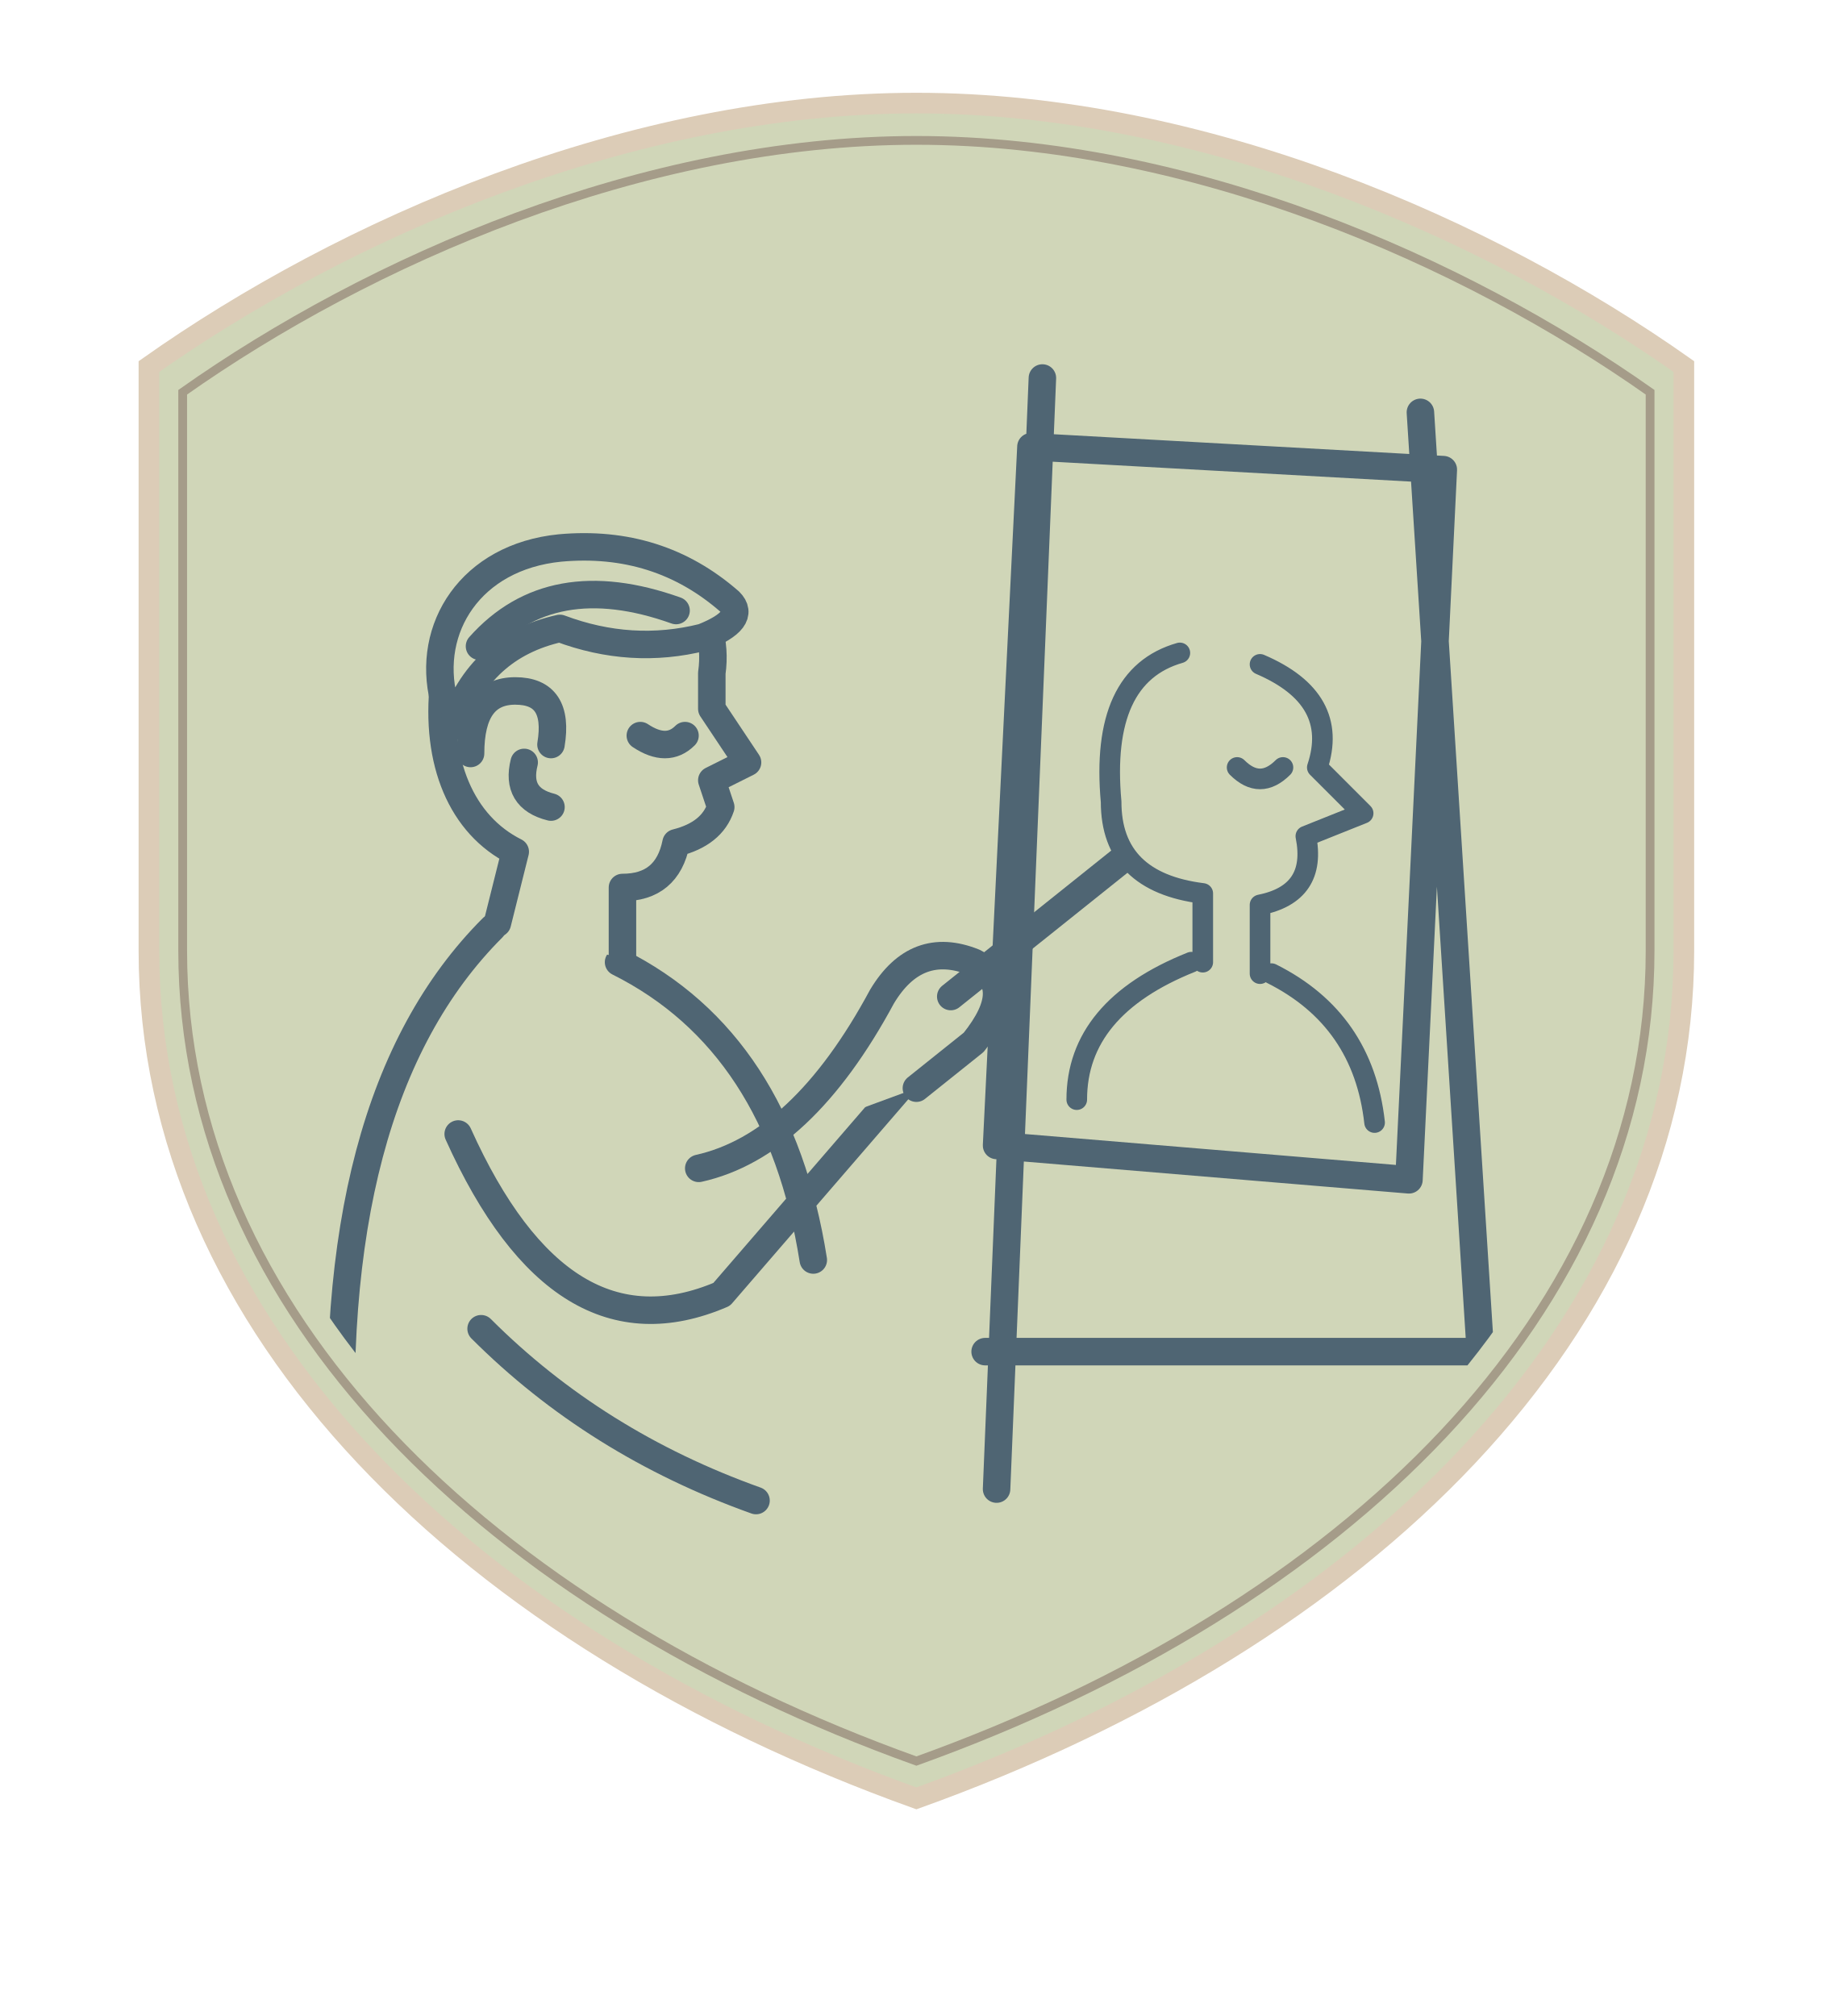
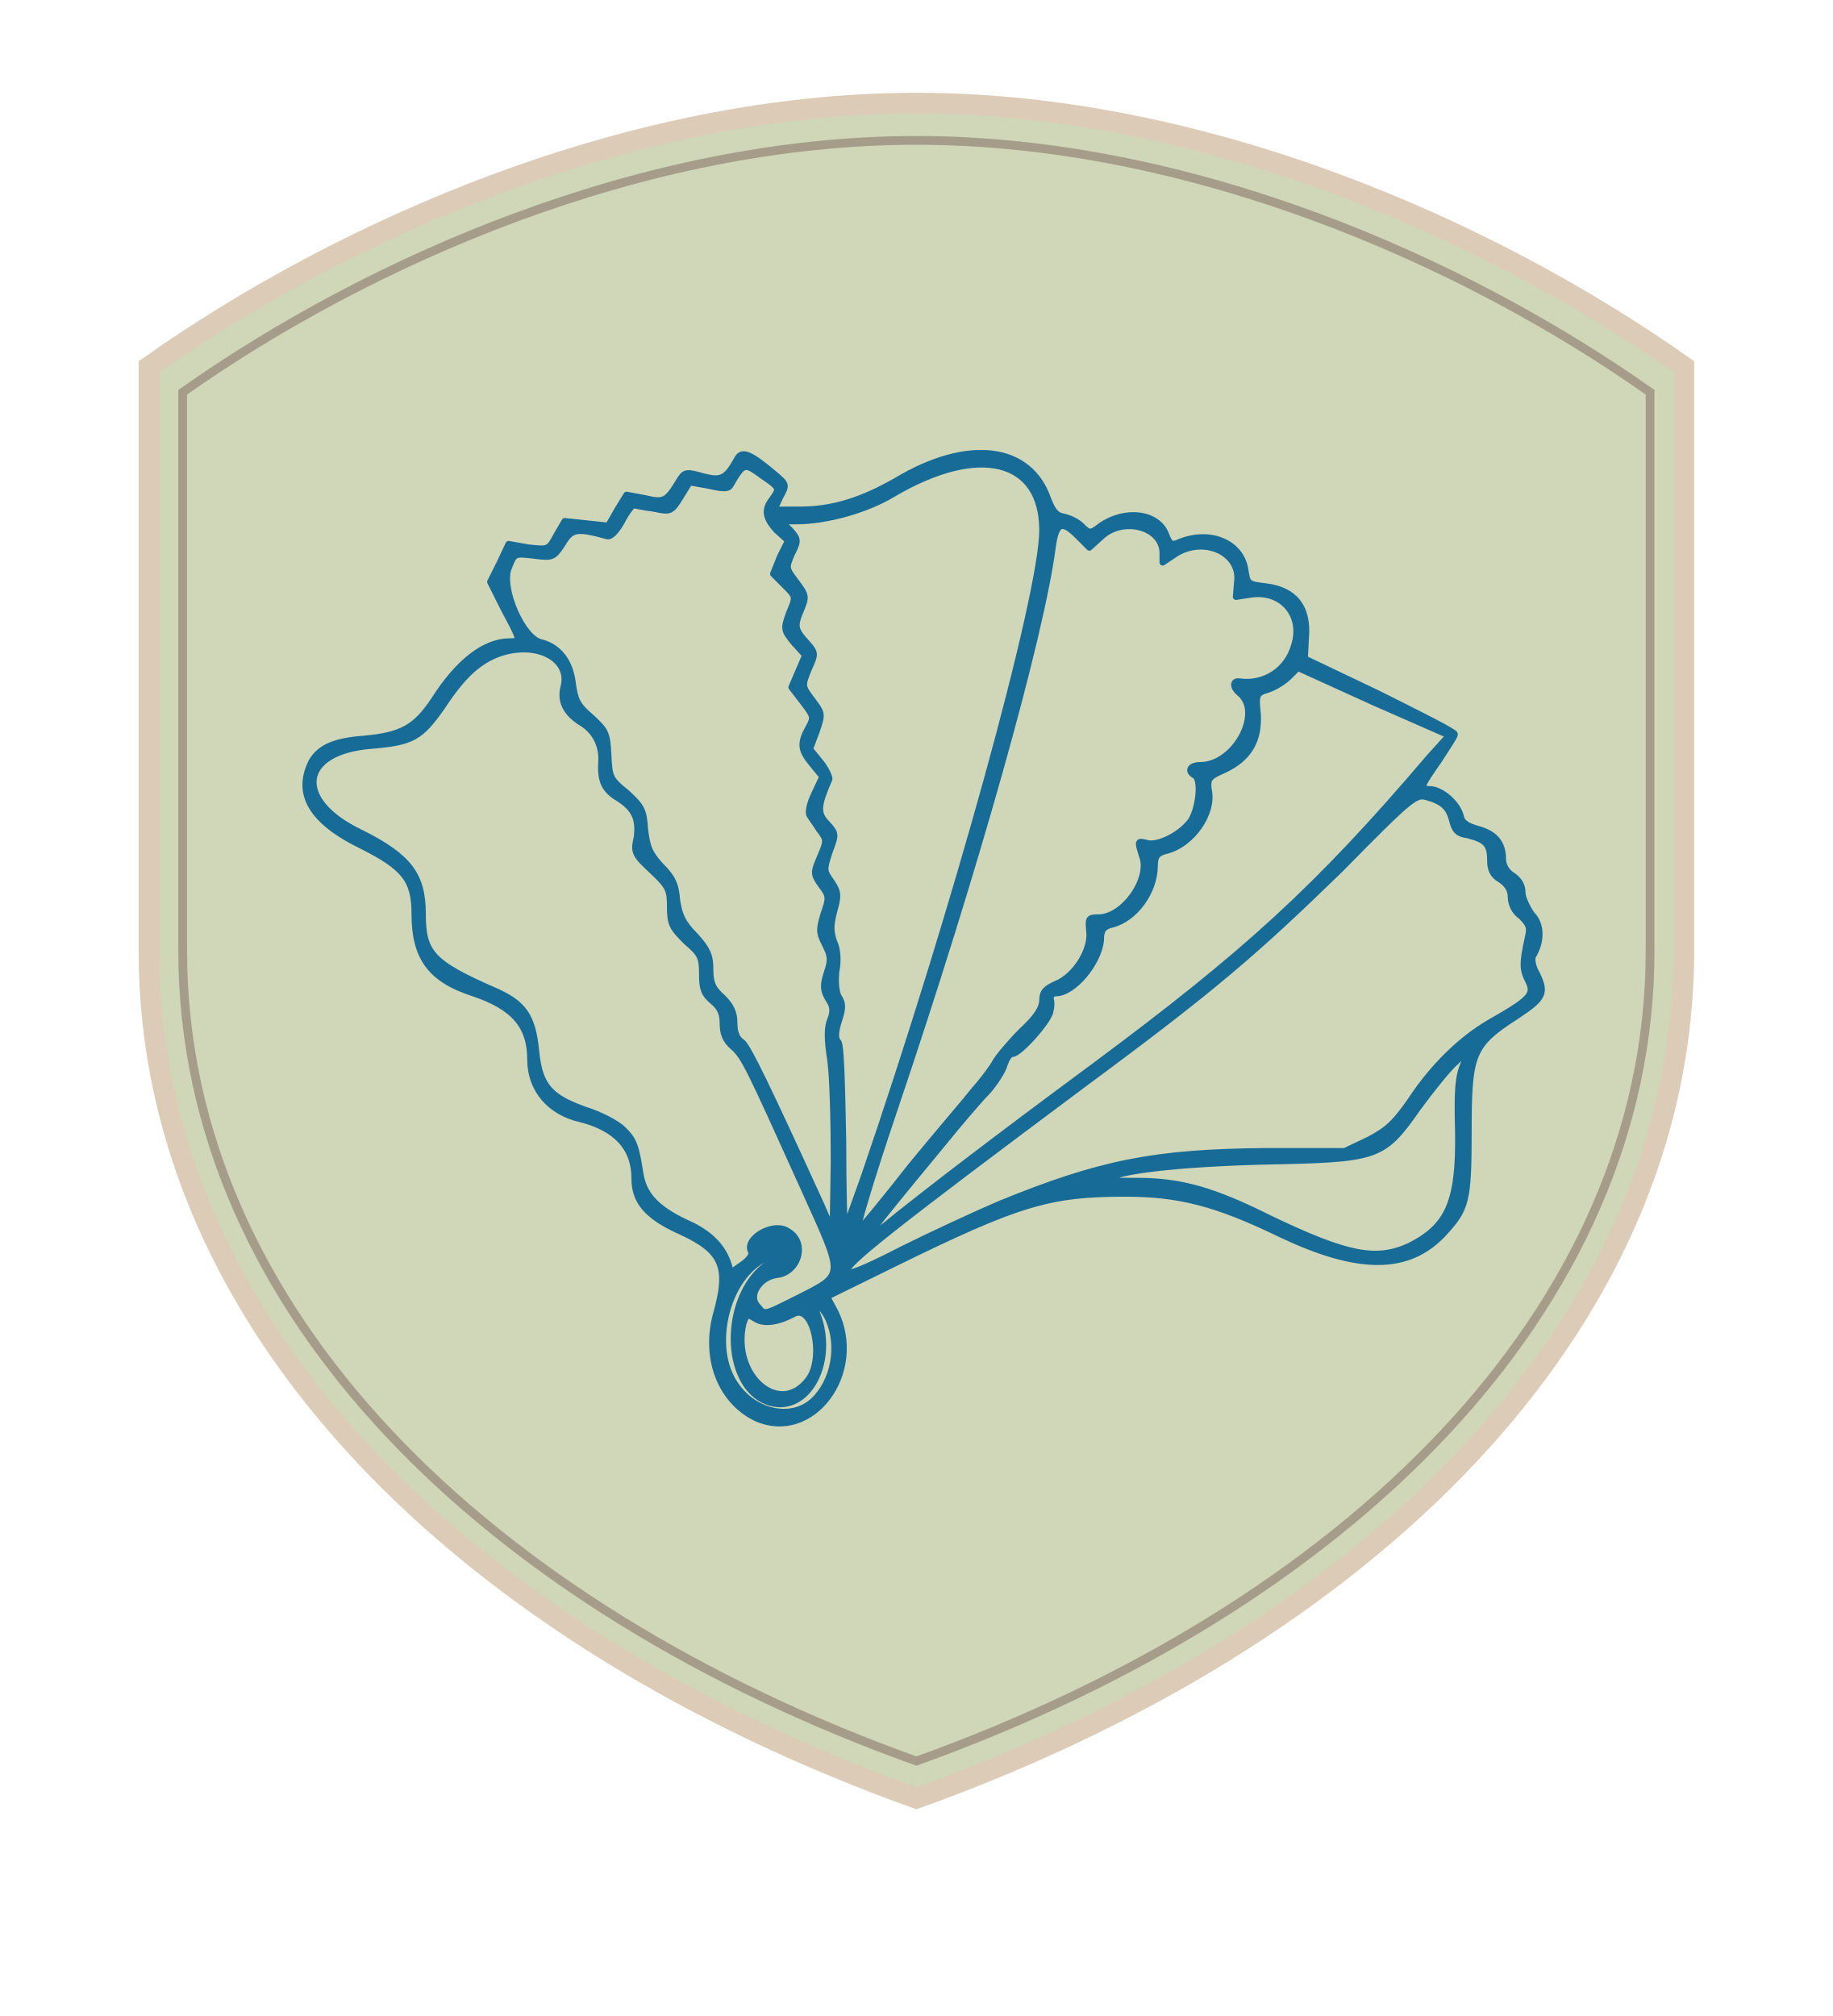
- <svg xmlns="http://www.w3.org/2000/svg" viewBox="0 0 160 176" aria-hidden="true" focusable="false" data-badge-art="ind-distinct-variants-6" data-art-motif="a-self-portrait-in-progress">
+ <svg xmlns="http://www.w3.org/2000/svg" viewBox="0 0 160 176" aria-hidden="true" focusable="false" data-badge-art="ind-distinct-variants-6" data-art-motif="six-facons-detre-soi">
  <defs>
    <clipPath id="oba-asset-ind-distinct-variants-6-e-scene">
      <path d="M80 9 C105 9 130 20 147 32 L147 83 C147 116 119 143 80 157 C41 143 13 116 13 83 L13 32 C30 20 55 9 80 9Z" transform="translate(80 83) scale(.92) translate(-80 -83)" />
    </clipPath>
  </defs>
  <path d="M80 9 C105 9 130 20 147 32 L147 83 C147 116 119 143 80 157 C41 143 13 116 13 83 L13 32 C30 20 55 9 80 9Z" fill="#D0D6B8" stroke="#DCCCB7" stroke-width="1.8" />
  <path d="M80 9 C105 9 130 20 147 32 L147 83 C147 116 119 143 80 157 C41 143 13 116 13 83 L13 32 C30 20 55 9 80 9Z" transform="translate(80 83) scale(.956) translate(-80 -83)" fill="none" stroke="#A59C89" stroke-width=".8" />
-   <g clip-path="url(#oba-asset-ind-distinct-variants-6-e-scene)" fill="none" stroke="#4F6573" stroke-width="2.4" stroke-linecap="round" stroke-linejoin="round">
-     <path d="M91 33 L87 130 M124 36 L130 130 M86 118 L130 118 M90 39 L126 41 L123 103 L87 100 Z" />
-     <path d="M103 57 Q96 59 97 70 Q97 77 105 78 L105 84 M110 58 Q117 61 115 67 L119 71 L114 73 Q115 78 110 79 L110 85 M104 84 Q94 88 94 96 M111 85 Q119 89 120 98 M108 67 Q110 69 112 67" stroke-width="1.8" />
-     <path d="M30 130 Q28 96 43 81 M54 84 Q68 91 71 110 M40 99 Q49 119 63 113 L82 91" />
-     <path d="M61 102 Q70 100 77 87 Q80 82 85 84 Q89 86 85 91 L80 95 M83 87 L98 75" fill="#D0D6B8" />
-     <path d="M42 116 Q52 126 66 131" />
-     <g transform="translate(52 65) rotate(0) scale(0.78 0.78)" stroke-width="3.077">
-       <path d="M-11 20 L-9 12 C-15 9-18 2-17-7 C-17-16-10-22 0-21 C9-21 14-15 13-8 L13-4 L17 2 L13 4 L14 7 Q13 10 9 11 Q8 16 3 16 L3 24" fill="#D0D6B8" />
-       <path d="M-17-5 C-19-13-14-21-4-22 Q7-23 15-16 Q17-14 12-12 Q4-10-4-13 Q-13-11-16-2" fill="#D0D6B8" />
-       <path d="M-13-11 Q-5-20 9-15 M-14 1 Q-14-6-9-6 Q-4-6-5 0 M-8 2 Q-9 6-5 7" />
-       <path d="M5-1 Q8 1 10-1" />
-     </g>
+   <g clip-path="url(#oba-asset-ind-distinct-variants-6-e-scene)" fill="#176B97" stroke="#176B97" stroke-width=".55" stroke-linejoin="round">
+     <path d="M66 123.8C62.9 122.3 61.5 118.6 62.5 114.8 63.7 110.6 63.1 109.2 59.4 107.5 56.5 106.2 55.4 104.9 55.4 102.9 55.4 100.2 53.8 98.5 50.7 97.7 48 97.1 46.3 95.1 46.3 92.5 46.3 89.6 44.9 87.9 41.3 86.7 37.6 85.5 36.2 83.6 36.2 79.8 36.2 76.8 35.3 75.7 31.5 73.8 27.2 71.7 25.8 69.3 27.2 66.5 27.9 65.3 29.1 64.7 31.8 64.5 35.1 64.2 36.3 63.5 37.9 61.1 40 57.8 42.3 56 44.5 56 45.5 56 45.5 56 44 53.2L42.8 50.8 43.6 49.2 44.4 47.5 46.1 47.8C47.9 48 47.9 48 48.6 46.7L49.3 45.5 51.2 45.7 53.1 45.9 53.9 44.5 54.7 43.2 56.3 43.5C58 43.9 58.2 43.8 59.4 41.8 59.8 41.2 60 41.2 61.4 41.6 63 42 63.4 41.8 64.4 40 64.8 39.3 65.6 39.7 67.5 41.3 68.7 42.3 68.7 42.3 68.1 43.4L67.6 44.5 69.8 44.5C72.7 44.5 75.2 43.7 78.2 42 84.5 38.2 89.9 38.9 91.5 43.6 91.9 44.6 92.2 45 92.8 45.1 93.3 45.2 94 45.5 94.4 45.9 95.1 46.6 95.2 46.6 96.1 45.9 98.3 44.4 101.1 44.8 101.8 46.7 102.1 47.5 102.3 47.6 102.8 47.4 105.5 46.2 108.3 47.3 108.7 49.7 108.9 51 108.9 51 110.5 51.2 113 51.5 114.2 53 114 55.6L113.9 57.5 120.4 60.6C124 62.4 127 63.9 127 64.1 127 64.3 126.3 65.3 125.6 66.4 124 68.7 123.9 68.9 124.8 68.9 125.8 68.9 127.2 70.1 127.5 71.2 127.6 71.8 128 72.1 129.1 72.4 130.5 72.8 131.2 73.6 131.2 75 131.2 75.5 131.5 76.1 132 76.4 132.6 76.8 132.9 77.3 132.9 77.9 132.9 78.4 133.3 79.2 133.7 79.8 134.6 80.7 134.6 82.2 133.8 83.5 133.7 83.7 133.8 84.4 134.1 84.9 135 86.7 134.8 87.1 132.4 88.7 128.5 91.2 128.2 92 128.2 98.7 128.2 104.9 128 105.5 126.1 107.6 123 111 118.6 111 111.7 107.7 106.1 105 102.9 104.2 98.2 104.2 91.6 104.2 88.9 105 78.1 110.3L72.2 113.2 72.9 114.5C75.5 119.8 70.9 126 66 123.8ZM71 122.3C72.8 120.6 73.4 117.5 72.3 115.1 71.7 113.9 70.8 113.4 71.3 114.6 73.1 119.1 70.2 124 66.6 122.2 63 120.3 63.3 112.8 67.1 110.3 68.5 109.4 67.8 109.2 66.4 110.1 63.5 111.9 62.2 117 63.8 120.2 65.3 123.2 68.9 124.2 71 122.3ZM70.6 120.4C72 118.5 71 113.8 69.3 114.7 67.8 115.5 66.6 115.6 65.9 115.1 65.2 114.7 65.2 114.7 64.9 115.5 63.8 120.1 68.1 123.8 70.6 120.4ZM69.7 113.3C73.8 111.2 73.7 111.6 70.1 103.6 65.4 93.2 65 92.3 64 91.4 63.3 90.8 63.1 90.2 63.1 89.3 63.1 88.4 62.8 87.9 62.2 87.4 61.5 86.8 61.3 86.4 61.3 85.1 61.3 83.6 61.2 83.3 59.9 82.2 58.7 81 58.5 80.7 58.5 79.2 58.5 77.7 58.4 77.4 56.9 76 55.4 74.6 55.3 74.4 55.6 73.1 55.8 71.5 55.4 70.6 54 69.7 52.8 69 52.4 68.2 52.5 66.6 52.6 65.1 52 63.8 50.6 63 49.4 62.2 48.9 61.2 49.2 60 49.9 57.4 46.6 55.8 43.2 57.2 41.6 57.9 40.3 59.1 38.6 61.7 36.7 64.4 36 64.8 32.4 65.1 26.1 65.6 25.6 69.9 31.5 72.7 35.7 74.8 36.9 76.4 36.9 79.8 36.9 83.2 37.7 84.1 43.2 86.5 45.7 87.6 46.5 88.7 46.8 91.8 47.1 94.8 48 95.8 51.1 96.9 52.4 97.3 53.9 98.1 54.4 98.6 55.3 99.5 55.5 99.9 55.9 102.5 56.2 104.3 57.3 105.5 59.8 106.7 61.9 107.6 63.1 108.8 63.6 110.4L63.8 111.1 64.8 110.4C65.4 110 65.7 109.5 65.6 109.3 64.9 108.2 67.5 106.6 68.8 107.5 70.5 108.5 69.7 111.1 67.8 111.3 66.3 111.5 65.3 113.1 66.1 114 66.8 114.8 66.5 114.9 69.7 113.3ZM87.3 105.1C96.1 101.5 100.8 100.6 110.4 100.5L117.4 100.5 119.5 99.5C121.2 98.6 121.8 98 123.2 96 125.1 93.1 127.6 90.7 130 89.3 133.7 87.2 134 86.8 133.4 85.6 132.9 84.6 132.9 84.1 133.4 81.8 133.6 81 133.5 80.7 132.8 80 132.2 79.6 131.9 78.9 131.9 78.3 131.9 77.7 131.6 77.2 131 76.8 130.3 76.4 130.1 75.9 130.1 75.1 130.1 73.7 129.7 73.3 128.1 72.9 127.3 72.8 127 72.5 126.8 71.7 126.5 70.5 126 70 124.6 69.6 123.6 69.3 123.3 69.5 117 75.9 109.6 83.1 105.9 86.3 94.8 94.5 77.5 107.4 73.9 110.3 73.9 111 73.9 111.4 75.4 110.8 78.7 109.1 81.3 107.8 85.2 106 87.3 105.1ZM123 108.8C126.4 107.1 127.4 105 127.3 98.8 127.2 95.1 127.3 94 127.8 92.8L128.4 91.4 127.1 92.7C126.4 93.3 124.9 95.2 123.8 96.7 120.7 101.1 120.4 101.2 110.2 101.4 102.9 101.6 97.4 102.2 96.6 103 96.5 103.1 97.7 103.1 99.2 103.1 103.1 103.1 105.9 103.9 110.9 106.4 117.6 109.6 120.1 110.1 123 108.8ZM79.6 101.7C81.9 98.9 84.4 96 85.1 95.1 85.9 94.2 86.7 93.1 86.9 92.7 87.2 92.2 88.2 91 89.2 90 90.5 88.8 91 88 91 87.3 91 86.6 91.3 86.3 92.2 85.9 93.9 85.2 95.3 82.9 95.1 81.3 95 80.2 95 80.1 95.9 80.1 98.1 80.1 100.5 76.7 99.7 74.7 99.3 73.4 99.3 73.4 100.1 73.6 101.1 73.9 103.2 72.8 104 71.6 104.7 70.4 104.9 68 104.3 67.7 103.6 67.3 103.9 66.8 104.8 66.8 107.8 66.8 110.3 62.2 108.2 60.5 107.6 60 107.6 59.4 108.2 59.5 110.4 59.8 112.4 58.5 113 56.3 113.8 53.7 111.9 51.5 109.2 51.9L107.9 52.1 108 50.9C108.4 48.3 105.2 46.8 102.7 48.3L101.5 49.1 101.5 48.3C101.5 46 98.1 45.1 96.2 46.8L95.1 47.8 94.1 46.8C92.7 45.4 92.2 45.6 91.9 47.7 90.9 55.5 85.1 76.1 78.1 96.8 75.8 103.6 74.6 107.8 74.9 107.4 75.3 107.1 77.4 104.5 79.6 101.7ZM78.5 106C81.4 103.7 86.7 99.6 95.5 93.1 108.7 83.3 115 77.6 124.7 66.2L126.5 64.2 119.9 61.3 113.3 58.3 112.5 59.1C112.1 59.5 111.3 60 110.7 60.2 109.7 60.5 109.6 60.6 109.8 62.4 109.9 64.7 109 66.2 106.9 67.2 105.5 67.8 105.4 68 105.5 68.9 106 71 104 73.8 101.7 74.3 101 74.5 100.8 74.8 100.8 75.6 100.8 77.8 99.1 80.2 97.1 80.7 96.3 80.9 96.1 81.2 96.1 82.1 95.9 84.1 93.7 86.7 92.2 86.7 91.9 86.7 91.7 86.9 91.7 87.2 91.8 87.4 91.8 87.9 91.7 88.2 91.7 89 89 92 88.4 92 88.1 92 87.9 92.4 87.7 92.9 87.6 93.4 86.9 94.5 86.2 95.3 85.5 96 83.8 98 82.5 99.6 74.4 109.4 74.7 109.1 78.5 106ZM75.4 102.8C83.4 79.5 91 51.9 91 46.3 91 40.1 85.5 38.7 78 43.1 75.7 44.5 72.2 45.5 69.5 45.5L68.2 45.5 69 46.3C69.7 47.1 69.7 47.2 69.1 48.4 68.6 49.6 68.6 49.6 69.5 50.8 70.4 52 70.4 52.1 69.9 53.3 69.3 54.7 69.4 55 70.5 56.2 71.2 57 71.2 57.1 70.6 58.4 70 59.9 70 59.9 70.9 61.1 71.8 62.3 71.8 62.3 71.3 63.8L70.7 65.4 71.6 66.5C72.1 67.1 72.4 67.8 72.4 68 71.4 70.3 71.3 71 72.2 71.9 73 72.8 73 72.8 72.4 74.4 71.9 76 71.9 76 72.6 77 73.2 77.9 73.2 78.2 72.8 79.6 72.5 80.8 72.5 81.3 72.8 82.2 73.1 82.8 73.2 83.8 73 84.8 72.9 85.8 73 86.6 73.2 87 73.6 87.6 73.6 88 73.2 89.2 72.9 90.2 72.9 90.7 73.2 91 73.4 91.3 73.5 94.2 73.6 99.6 73.6 104.1 73.7 107.6 73.8 107.3 73.9 107 74.6 105 75.4 102.8ZM72.5 92.6C72.2 90.7 72.2 89.7 72.5 89 72.8 88.2 72.7 87.8 72.3 87.2 71.9 86.5 71.8 86.1 72.2 84.9 72.6 83.7 72.5 83.4 72 82.4 71.5 81.4 71.5 81.2 71.9 79.8 72.4 78.4 72.4 78.2 71.7 77.3 71 76.3 71 76.2 71.6 74.8 72.2 73.4 72.2 73.3 71.5 72.4 71.2 71.9 70.8 71.4 70.7 71.2 70.5 71 70.7 70.1 71.1 69.3L71.8 67.8 70.9 66.7C69.9 65.5 69.8 64.9 70.6 63.5 71.1 62.6 71 62.5 70.1 61.3L69.1 60 69.7 58.6 70.3 57.2 69.3 56.1C68.4 55 68.4 54.9 68.9 53.5 69.5 52.1 69.5 52.1 68.5 51.1L67.5 50.1 68.1 48.6 68.8 47.2 67.8 46.3C66.8 45.2 66.7 44.5 67.4 43.6 68.1 42.6 68.1 42.6 66.5 41.5 65 40.4 64.9 40.4 63.8 42.3 63.6 42.7 63.2 42.7 61.9 42.4L60.2 42.1 59.4 43.4C58.6 44.7 58.5 44.7 57.1 44.4 56.2 44.3 55.4 44.1 55.3 44.1 55.2 44.1 54.7 44.7 54.3 45.5 53.8 46.4 53.3 46.9 53 46.8 50.4 46.1 49.9 46.1 49.1 47.5 48.3 48.7 48.2 48.7 46.6 48.5 44.9 48.3 44.9 48.3 44.4 49.6 43.7 51.3 45.6 55.8 47.3 56.1 48.8 56.5 49.8 57.8 50 59.7 50.2 61.1 50.4 61.6 51.6 62.6 52.9 63.8 53 64 53.1 65.9 53.2 67.8 53.2 68 54.7 69.2 56 70.4 56.2 70.7 56.3 72.4 56.5 74 56.7 74.5 57.7 75.6 58.7 76.6 59 77.2 59.1 78.6 59.3 79.9 59.6 80.6 60.7 81.7 61.8 82.9 62 83.5 62 84.6 62 85.8 62.2 86.3 63.1 87.1 63.8 87.8 64.1 88.4 64.1 89.3 64.1 90.1 64.3 90.7 64.8 91 65.3 91.4 67 94.9 71.7 105.2L72.7 107.5 72.8 101.4C72.8 98 72.7 94.1 72.5 92.6Z" fill-rule="evenodd" />
  </g>
</svg>
